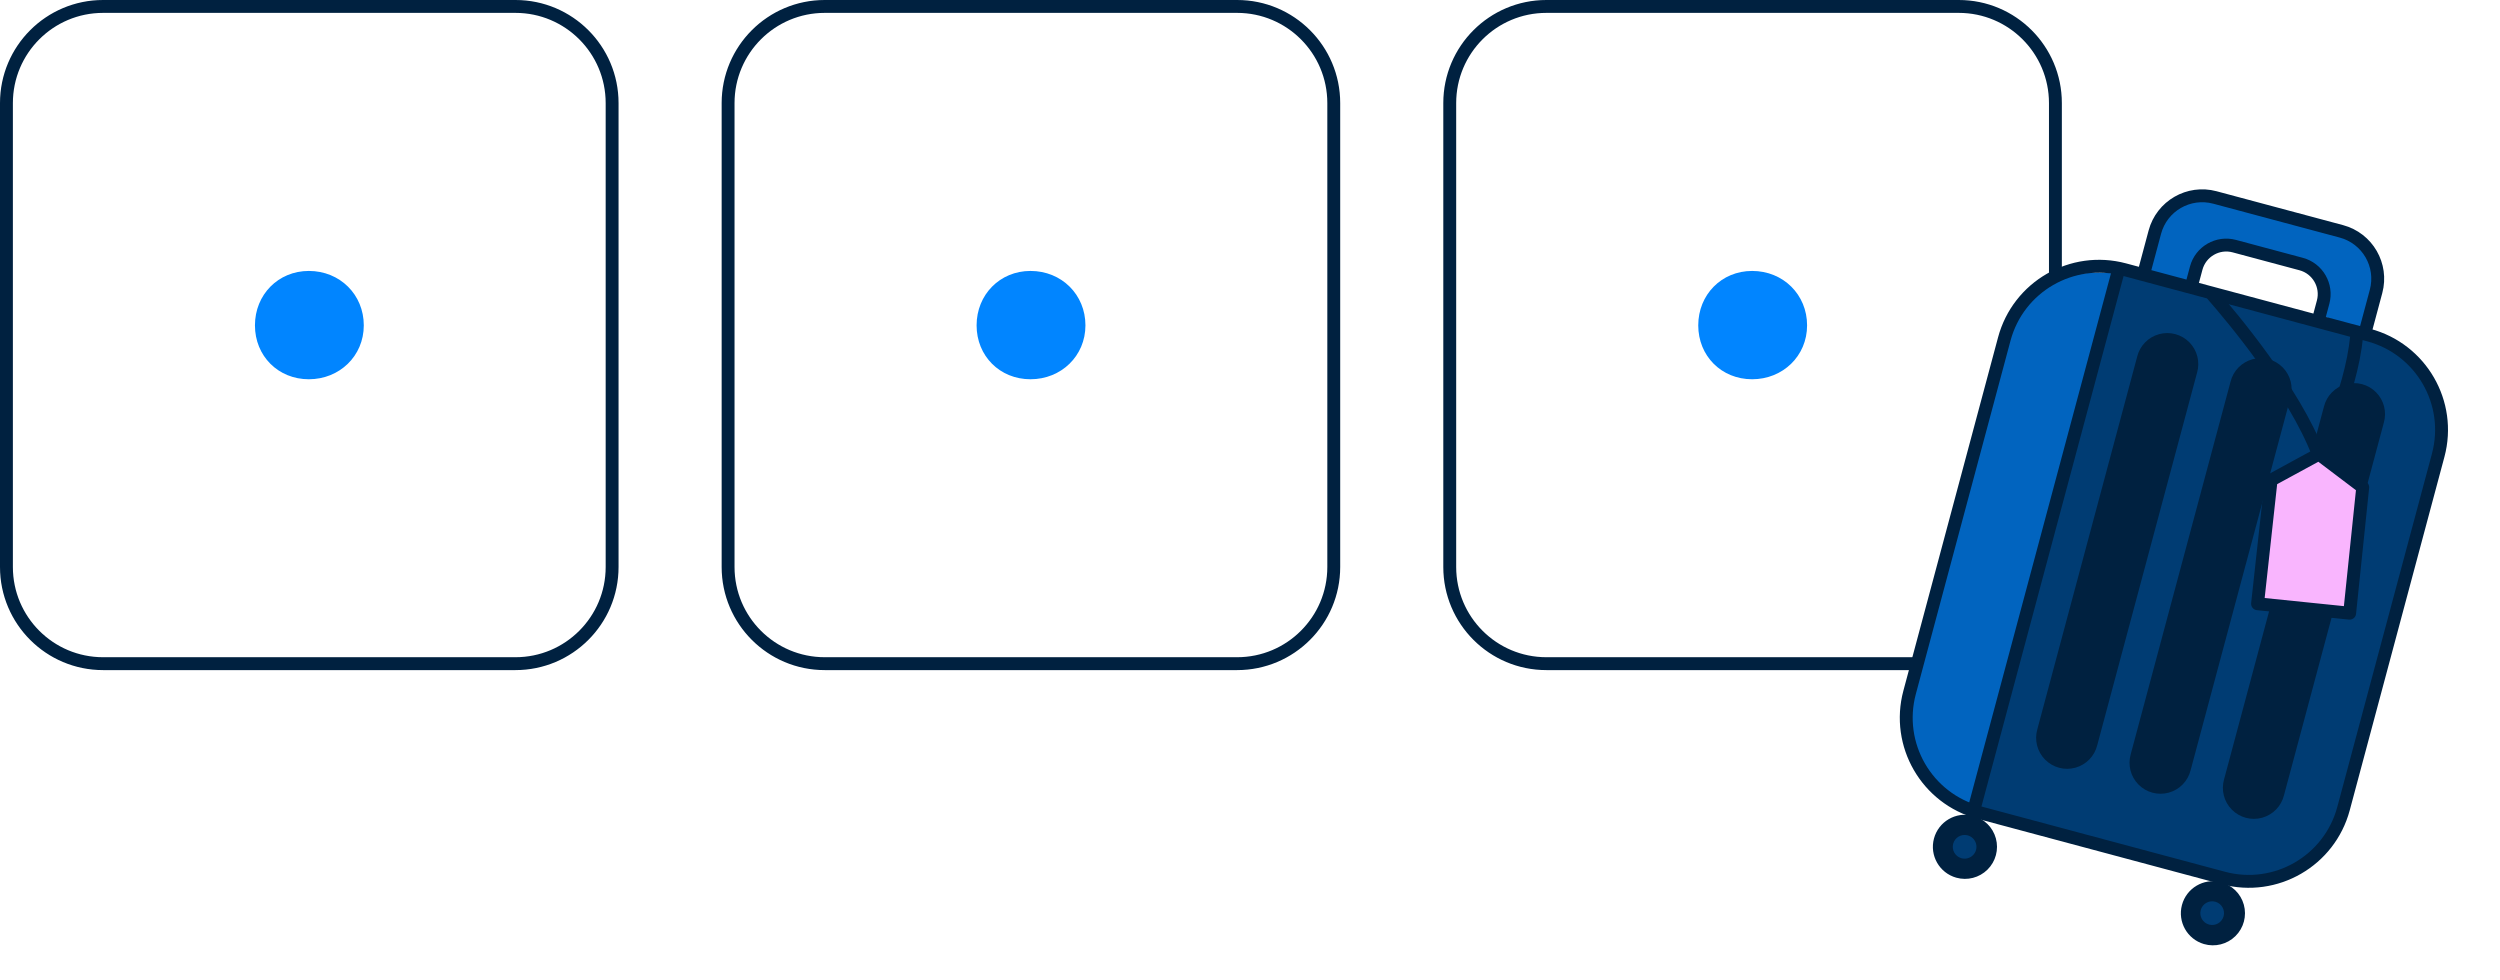
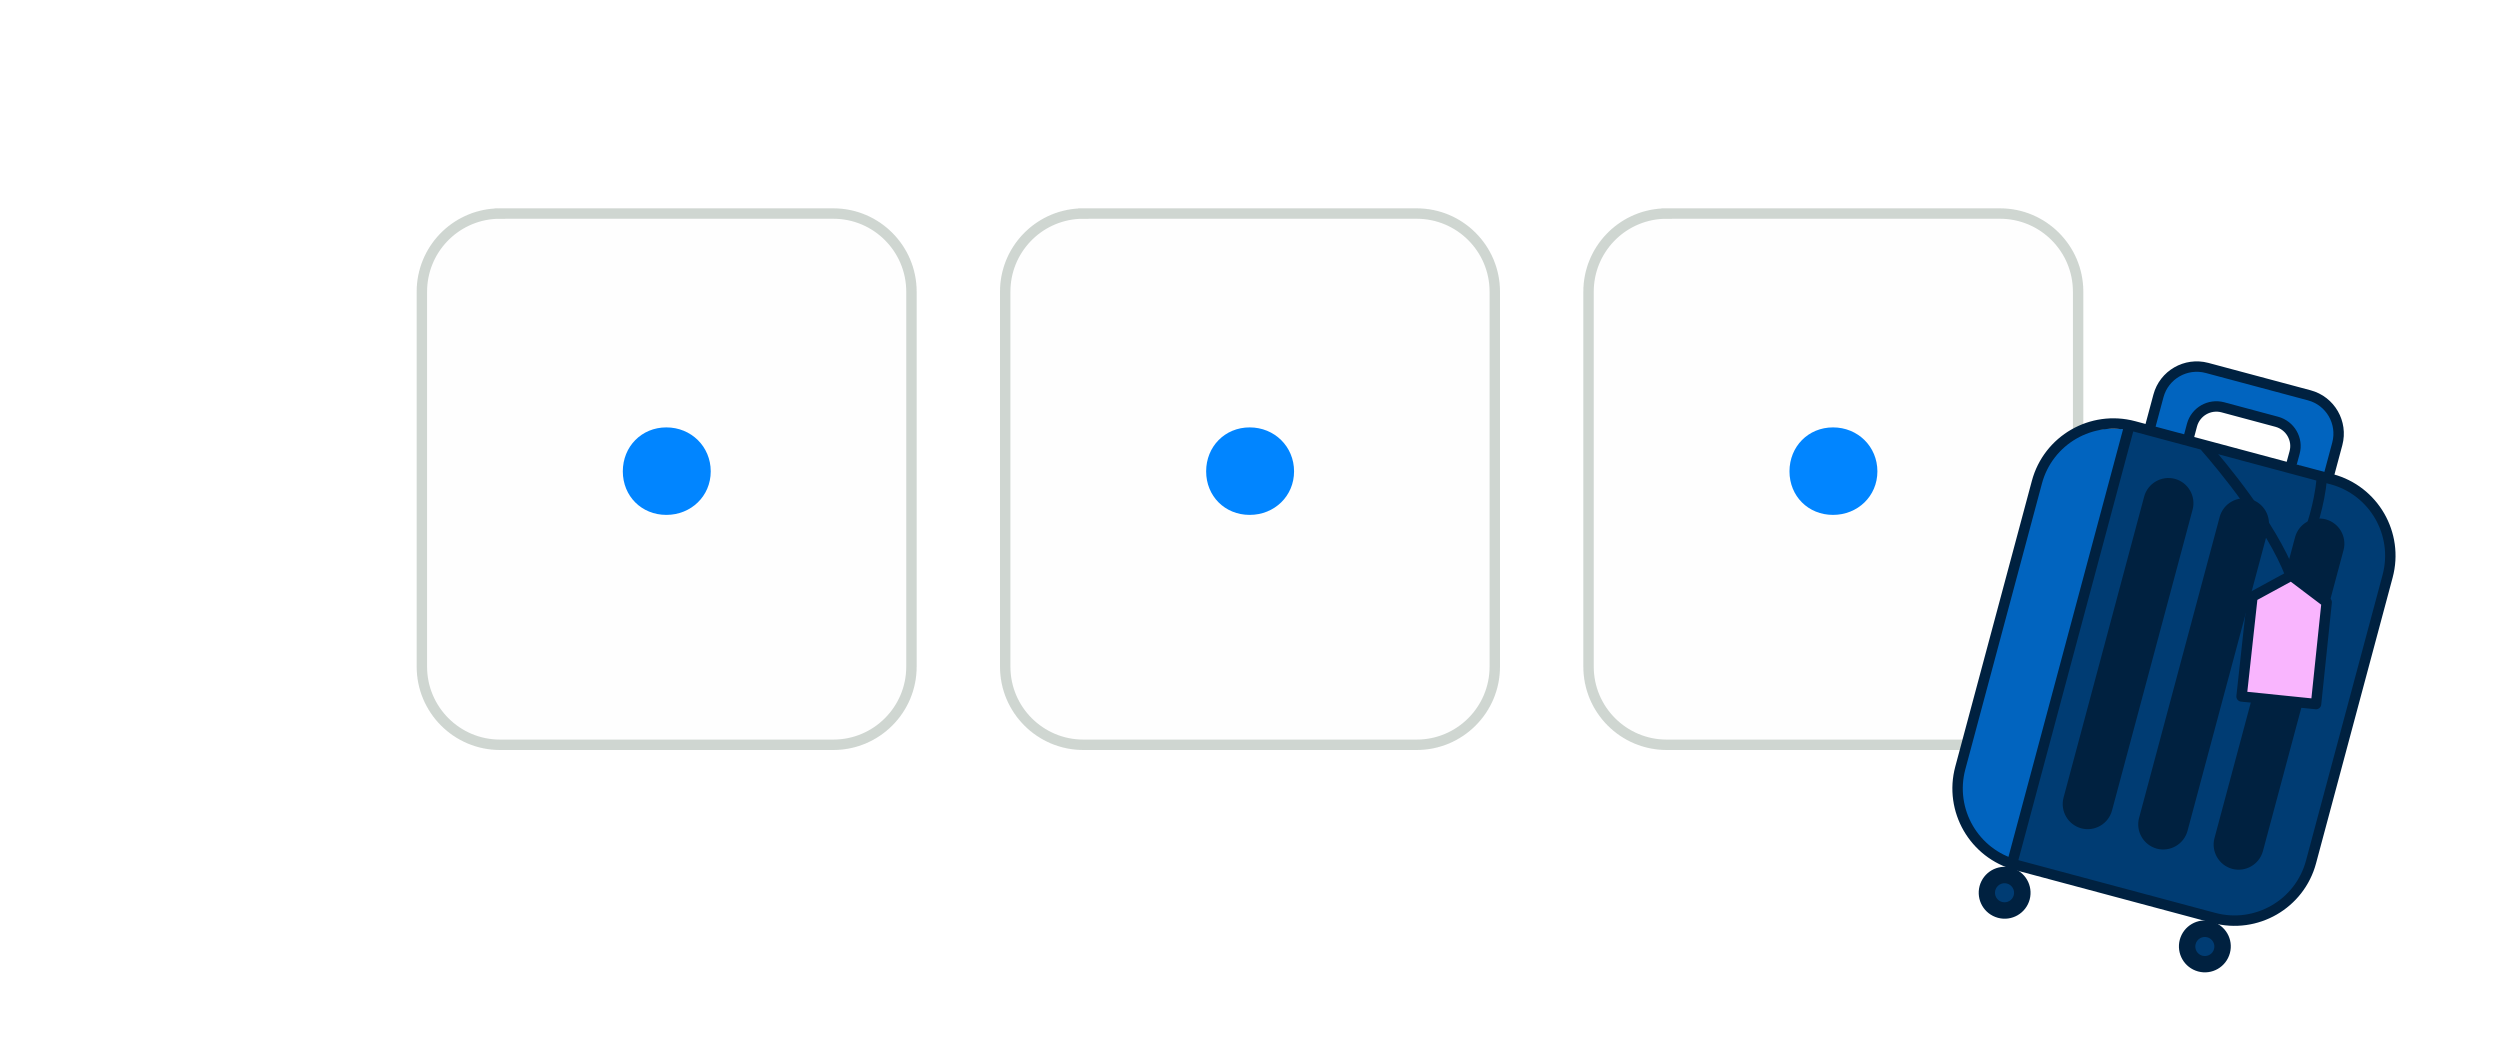
- <svg xmlns="http://www.w3.org/2000/svg" fill="none" viewBox="0 0 194 76">
-   <path stroke="#002140" d="M8 .5h32A7.5 7.5 0 0 1 47.5 8v36a7.5 7.5 0 0 1-7.5 7.5H8A7.5 7.5 0 0 1 .5 44V8A7.5 7.5 0 0 1 8 .5Z" />
-   <path fill="#0185ff" d="M23.966 29.43c-2.378 0-4.182-1.804-4.182-4.182s1.804-4.223 4.182-4.223c2.419 0 4.264 1.845 4.264 4.223s-1.886 4.182-4.264 4.182" />
-   <path stroke="#002140" d="M64 .5h32a7.5 7.5 0 0 1 7.5 7.5v36a7.5 7.5 0 0 1-7.5 7.5H64a7.5 7.5 0 0 1-7.5-7.5V8A7.5 7.5 0 0 1 64 .5Z" />
-   <path fill="#0185ff" d="M79.966 29.43c-2.378 0-4.182-1.804-4.182-4.182s1.804-4.223 4.182-4.223c2.419 0 4.264 1.845 4.264 4.223s-1.886 4.182-4.264 4.182" />
-   <path stroke="#002140" d="M120 .5h32a7.5 7.5 0 0 1 7.5 7.5v36a7.5 7.5 0 0 1-7.5 7.5h-32a7.5 7.5 0 0 1-7.5-7.5V8A7.5 7.5 0 0 1 120 .5Z" />
-   <path fill="#0185ff" d="M135.966 29.43c-2.378 0-4.182-1.804-4.182-4.182s1.804-4.223 4.182-4.223c2.419 0 4.264 1.845 4.264 4.223s-1.886 4.182-4.264 4.182" />
-   <path fill="#0164bf" d="m183.66 25.782.886-3.308s.092-3.647-2.746-4.408l-10.397-2.786s-3.169-.467-3.77 1.776l-1.076 4.017 3.308.886s.918-3.425 3.282-2.792l6.025 1.615s1.313 1.237.68 3.601l3.803 1.401zm-30.261 36.845 11.08-41.351s-6.891-1.213-8.283 3.982c-1.393 5.195-8.239 29.324-8.239 29.324s-.757 6.129 5.443 8.042z" />
-   <path fill="#003c73" d="m185.184 26.232-20.557-5.508-11.354 42.373 19.457 5.214s7.511.325 9.01-5.269l7.534-28.116s2.11-4.415-4.086-8.693z" />
-   <path fill="#002140" d="M170.491 28.924a2.406 2.406 0 1 0-4.647-1.245l-7.745 28.903a2.406 2.406 0 1 0 4.647 1.245zm7.246 1.942a2.406 2.406 0 1 0-4.647-1.246l-7.745 28.903a2.406 2.406 0 1 0 4.647 1.246zm7.246 1.941a2.406 2.406 0 1 0-4.647-1.245l-7.745 28.903a2.406 2.406 0 1 0 4.647 1.245z" />
-   <path fill="#f9b5fe" d="m183.521 38.11-3.397-2.766-3.729 1.955-.989 9.36 7.105.889z" />
-   <path stroke="#002140" stroke-linecap="round" stroke-linejoin="round" d="m183.821 26.004-18.964-5.082a7.613 7.613 0 0 0-9.324 5.383l-7.347 27.422a7.61 7.61 0 0 0 5.382 9.323l18.965 5.082a7.613 7.613 0 0 0 9.324-5.383l7.347-27.422a7.613 7.613 0 0 0-5.383-9.323M153.18 62.82l11.249-41.982" />
-   <path fill="#002140" d="M151.805 68.108a2.488 2.488 0 1 0 1.288-4.806 2.488 2.488 0 0 0-1.288 4.806m19.218 5.149a2.488 2.488 0 1 0 1.288-4.805 2.488 2.488 0 0 0-1.288 4.805" />
-   <path stroke="#002140" stroke-linecap="round" stroke-linejoin="round" d="m183.573 25.632.809-3.02a3.804 3.804 0 0 0-2.69-4.659l-9.817-2.63a3.804 3.804 0 0 0-4.659 2.69l-.809 3.02" />
-   <path stroke="#002140" stroke-linecap="round" stroke-linejoin="round" d="m179.928 24.74.346-1.293a2.415 2.415 0 0 0-1.707-2.958l-5.185-1.389a2.415 2.415 0 0 0-2.957 1.708l-.325 1.214m1.618.896c1.42 1.624 6.326 7.442 8.178 12.323 0 0 2.516-4.378 2.992-9.243m-6.65 11.259-1.052 9.595 7.146.732 1.016-9.773-3.402-2.572z" />
-   <path fill="#003c73" d="M152.195 66.594a.919.919 0 1 0 .475-1.775.919.919 0 0 0-.475 1.775m19.232 5.154a.919.919 0 1 0 .475-1.776.919.919 0 0 0-.475 1.776" />
+ <svg xmlns="http://www.w3.org/2000/svg" viewBox="0 0 240 100">
+   <path fill="#f8f4f0" fill-opacity=".04" d="M40 28c0-4.42 3.58-8 8-8h32c4.42 0 8 3.58 8 8v36c0 4.42-3.58 8-8 8H48c-4.42 0-8-3.58-8-8z" />
+   <path fill="none" stroke="#8b9c8f" stroke-opacity=".4" d="M48 20.5h32c4.14 0 7.5 3.36 7.5 7.5v36c0 4.14-3.36 7.5-7.5 7.5H48c-4.14 0-7.5-3.36-7.5-7.5V28a7.5 7.5 0 0 1 7.11-7.49H48Z" />
+   <path fill="#0185ff" d="M63.97 49.43c-2.38 0-4.18-1.8-4.18-4.18s1.8-4.22 4.18-4.22 4.26 1.84 4.26 4.22-1.89 4.18-4.26 4.18" />
+   <path fill="#f8f4f0" fill-opacity=".04" d="M96 28c0-4.42 3.58-8 8-8h32c4.42 0 8 3.58 8 8v36c0 4.42-3.58 8-8 8h-32c-4.42 0-8-3.58-8-8z" />
+   <path fill="none" stroke="#8b9c8f" stroke-opacity=".4" d="M104 20.5h32c4.14 0 7.5 3.36 7.5 7.5v36c0 4.14-3.36 7.5-7.5 7.5h-32c-4.14 0-7.5-3.36-7.5-7.5V28a7.5 7.5 0 0 1 7.11-7.49h.39Z" />
+   <path fill="#0185ff" d="M119.97 49.43c-2.38 0-4.18-1.8-4.18-4.18s1.8-4.22 4.18-4.22 4.26 1.84 4.26 4.22-1.89 4.18-4.26 4.18" />
+   <path fill="#f8f4f0" fill-opacity=".04" d="M152 28c0-4.42 3.58-8 8-8h32c4.42 0 8 3.58 8 8v36c0 4.42-3.58 8-8 8h-32c-4.42 0-8-3.58-8-8z" />
+   <path fill="none" stroke="#8b9c8f" stroke-opacity=".4" d="M160 20.5h32c4.14 0 7.5 3.36 7.5 7.5v36c0 4.14-3.36 7.5-7.5 7.5h-32c-4.14 0-7.5-3.36-7.5-7.5V28a7.5 7.5 0 0 1 7.11-7.49h.39Z" />
+   <path fill="#0185ff" d="M175.97 49.43c-2.38 0-4.18-1.8-4.18-4.18s1.8-4.22 4.18-4.22 4.26 1.84 4.26 4.22-1.89 4.18-4.26 4.18" />
+   <path fill="#0164bf" d="m223.66 45.78.89-3.31s.09-3.65-2.75-4.41l-10.4-2.79s-3.17-.47-3.77 1.78l-1.08 4.02 3.31.89s.92-3.43 3.28-2.79l6.02 1.61s1.31 1.24.68 3.6l3.8 1.4ZM193.4 82.63l11.08-41.35s-6.89-1.21-8.28 3.98c-1.39 5.2-8.24 29.32-8.24 29.32s-.76 6.13 5.44 8.04Z" />
+   <path fill="#003c73" d="m225.18 46.23-20.56-5.51-11.35 42.37 19.46 5.21s7.51.33 9.01-5.27l7.53-28.12s2.11-4.42-4.09-8.69Z" />
+   <path fill="#002140" d="M210.49 48.92c.34-1.28-.42-2.6-1.7-2.95-1.28-.34-2.6.42-2.95 1.7l-7.74 28.9c-.34 1.28.42 2.6 1.7 2.95 1.28.34 2.6-.42 2.95-1.7zm7.25 1.95c.34-1.28-.42-2.6-1.7-2.95-1.28-.34-2.6.42-2.95 1.7l-7.74 28.9c-.34 1.28.42 2.6 1.7 2.95 1.28.34 2.6-.42 2.95-1.7zm7.24 1.94c.34-1.28-.42-2.6-1.7-2.95-1.28-.34-2.6.42-2.95 1.7l-7.74 28.9c-.34 1.28.42 2.6 1.7 2.95 1.28.34 2.6-.42 2.95-1.7z" />
+   <path fill="#f9b5fe" d="m223.52 58.11-3.4-2.76-3.73 1.95-.99 9.36 7.1.89 1.01-9.44Z" />
+   <path fill="none" stroke="#002140" stroke-linecap="round" stroke-linejoin="round" d="m223.82 46-18.96-5.08c-4.06-1.09-8.24 1.32-9.32 5.38l-7.35 27.42c-1.09 4.06 1.32 8.24 5.38 9.32l18.97 5.08c4.06 1.09 8.24-1.32 9.32-5.38l7.35-27.42c1.09-4.06-1.32-8.24-5.38-9.32Zm-30.64 36.82 11.25-41.98" />
+   <path fill="#002140" d="M191.8 88.11c1.33.36 2.69-.43 3.05-1.76.35-1.33-.43-2.69-1.76-3.05s-2.69.43-3.05 1.76c-.35 1.33.43 2.69 1.76 3.05m19.22 5.15c1.33.36 2.69-.43 3.05-1.76s-.43-2.69-1.76-3.05-2.69.43-3.05 1.76c-.35 1.33.43 2.69 1.76 3.05" />
+   <path fill="none" stroke="#002140" stroke-linecap="round" stroke-linejoin="round" d="m223.57 45.63.81-3.02c.54-2.03-.66-4.12-2.69-4.66l-9.82-2.63c-2.03-.54-4.12.66-4.66 2.69l-.81 3.02" />
+   <path fill="none" stroke="#002140" stroke-linecap="round" stroke-linejoin="round" d="m219.93 44.74.35-1.29c.35-1.29-.42-2.61-1.71-2.96l-5.18-1.39c-1.29-.34-2.61.42-2.96 1.71l-.32 1.21m1.61.9c1.42 1.62 6.32 7.44 8.18 12.32 0 0 2.52-4.38 2.99-9.24m-6.65 11.26-1.05 9.6 7.15.73 1.02-9.77-3.4-2.57-3.71 2.02Z" />
+   <path fill="#003c73" d="M192.2 86.59c.49.13.99-.16 1.12-.65a.914.914 0 0 0-.65-1.12.914.914 0 0 0-1.12.65c-.13.49.16.99.65 1.12m19.23 5.16c.49.13.99-.16 1.12-.65a.914.914 0 0 0-.65-1.12.914.914 0 0 0-1.12.65c-.13.49.16.99.65 1.12" />
</svg>
